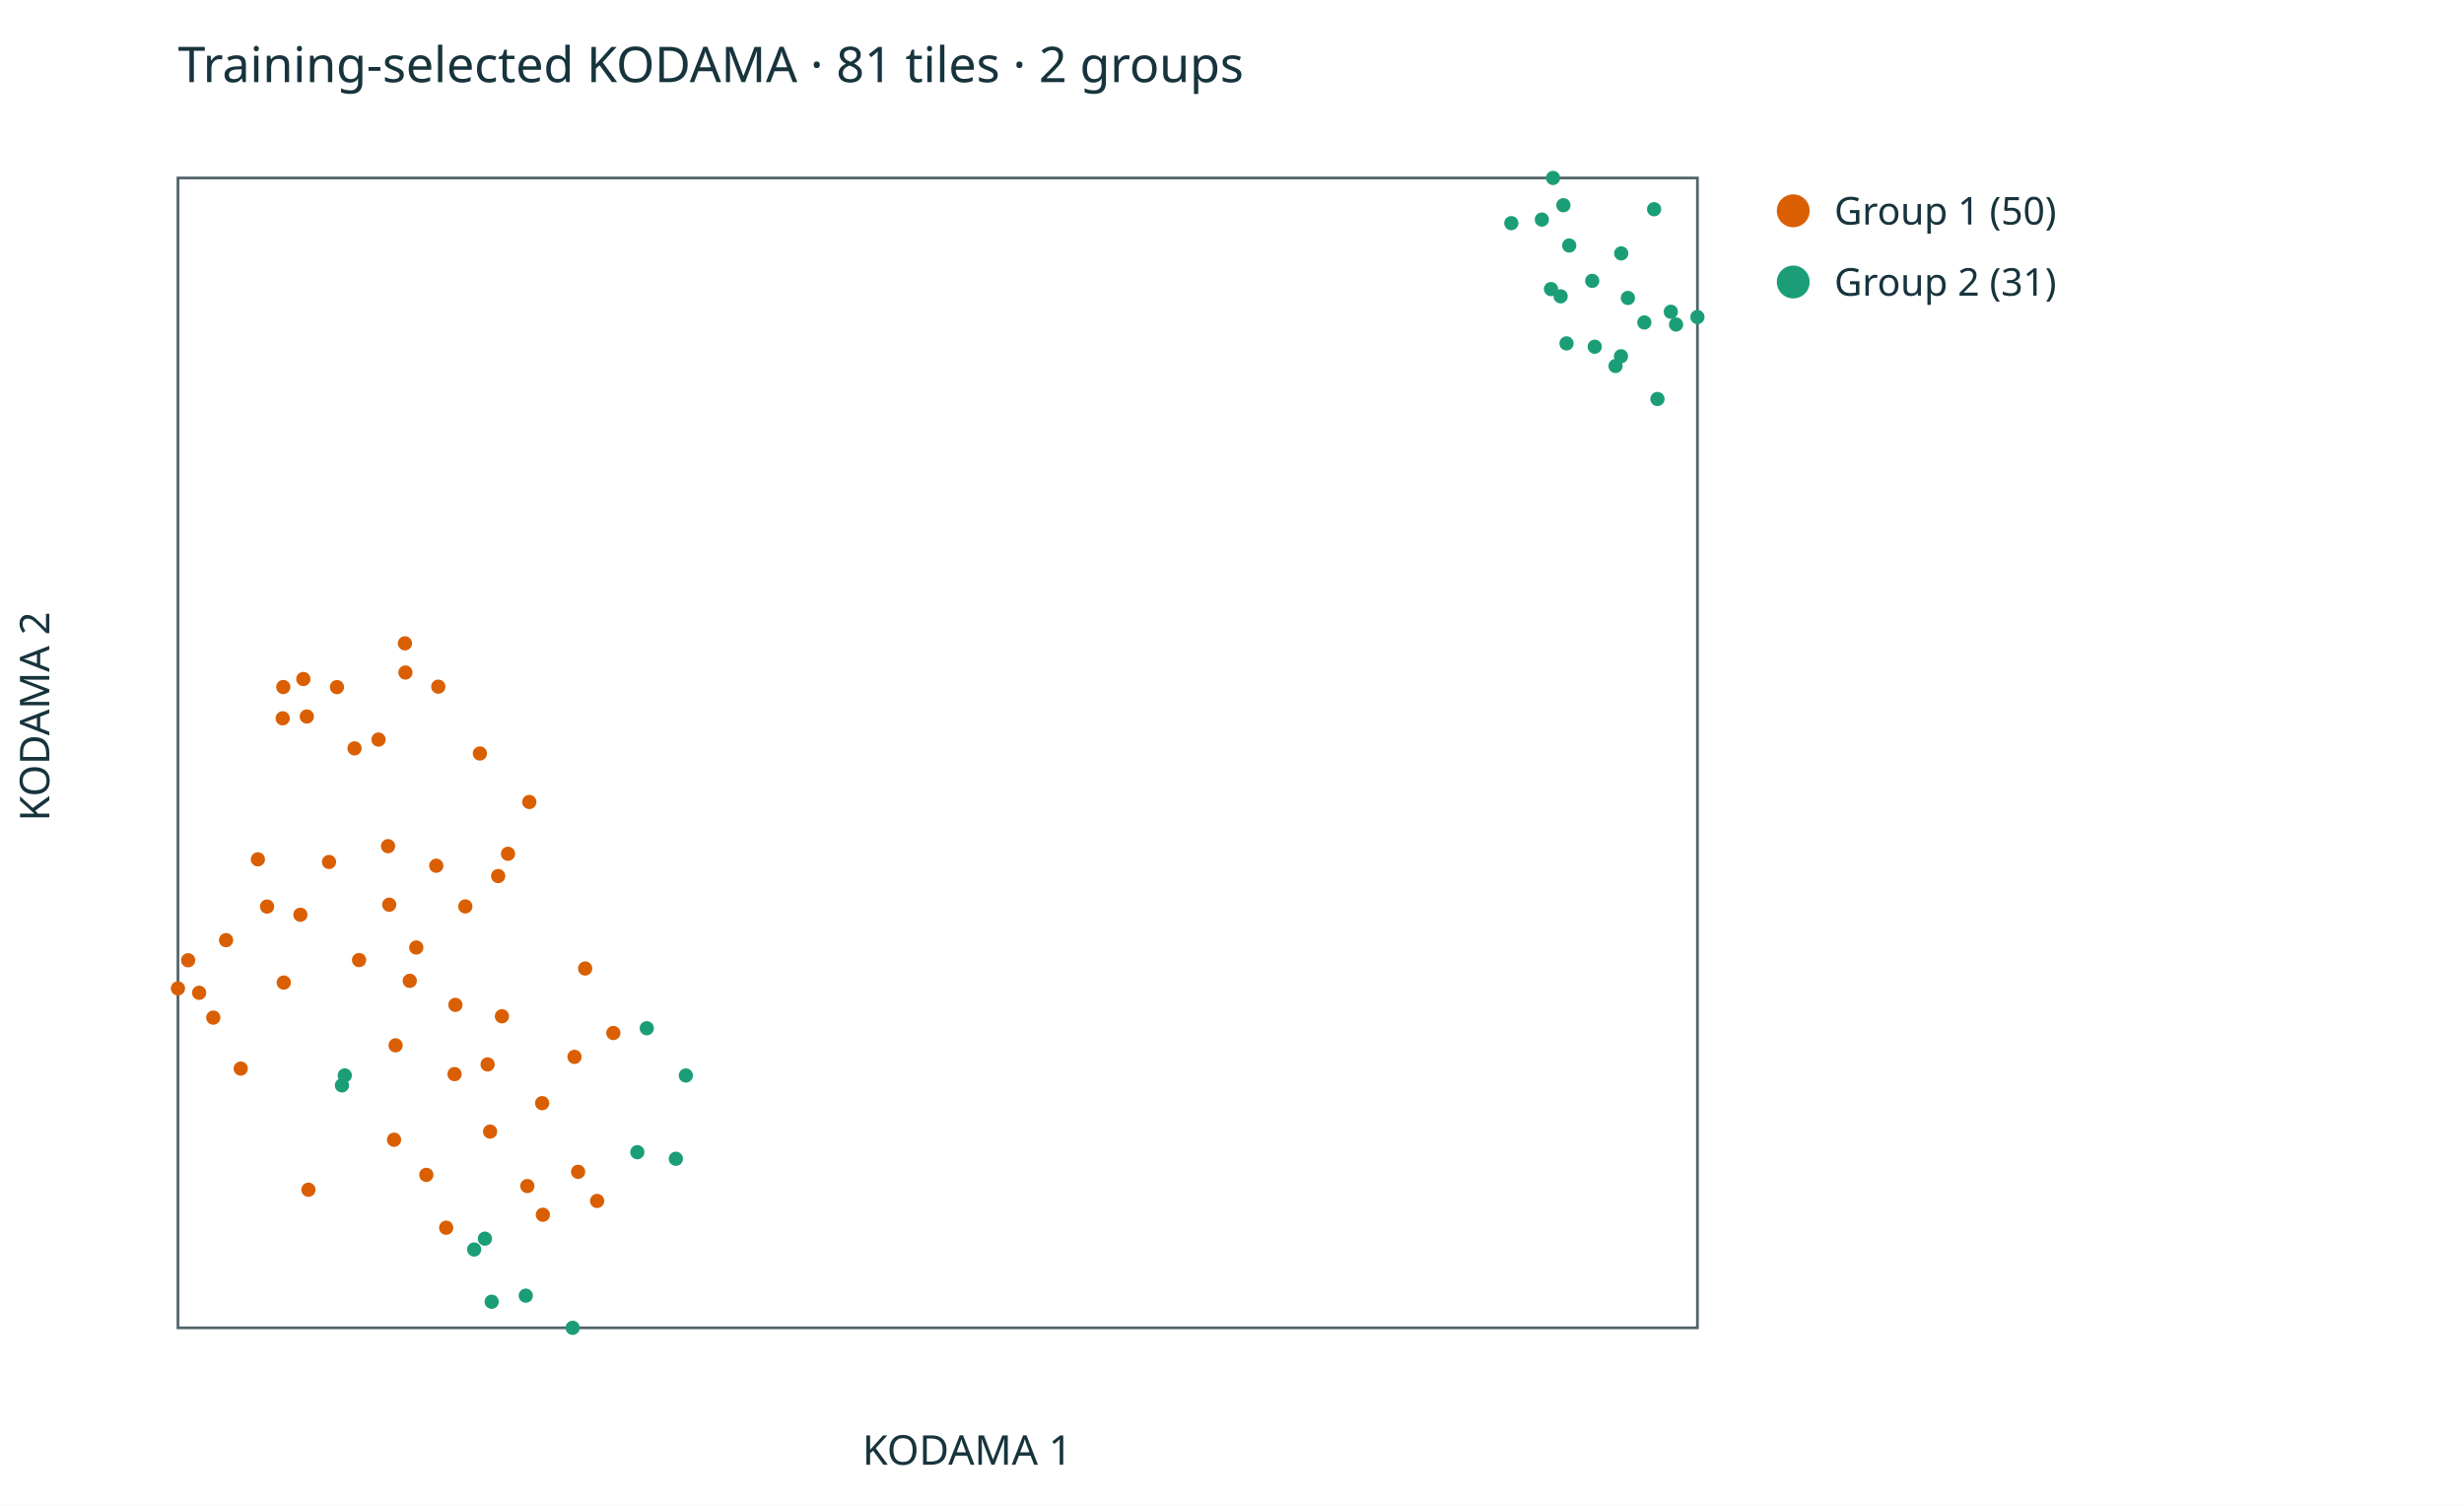
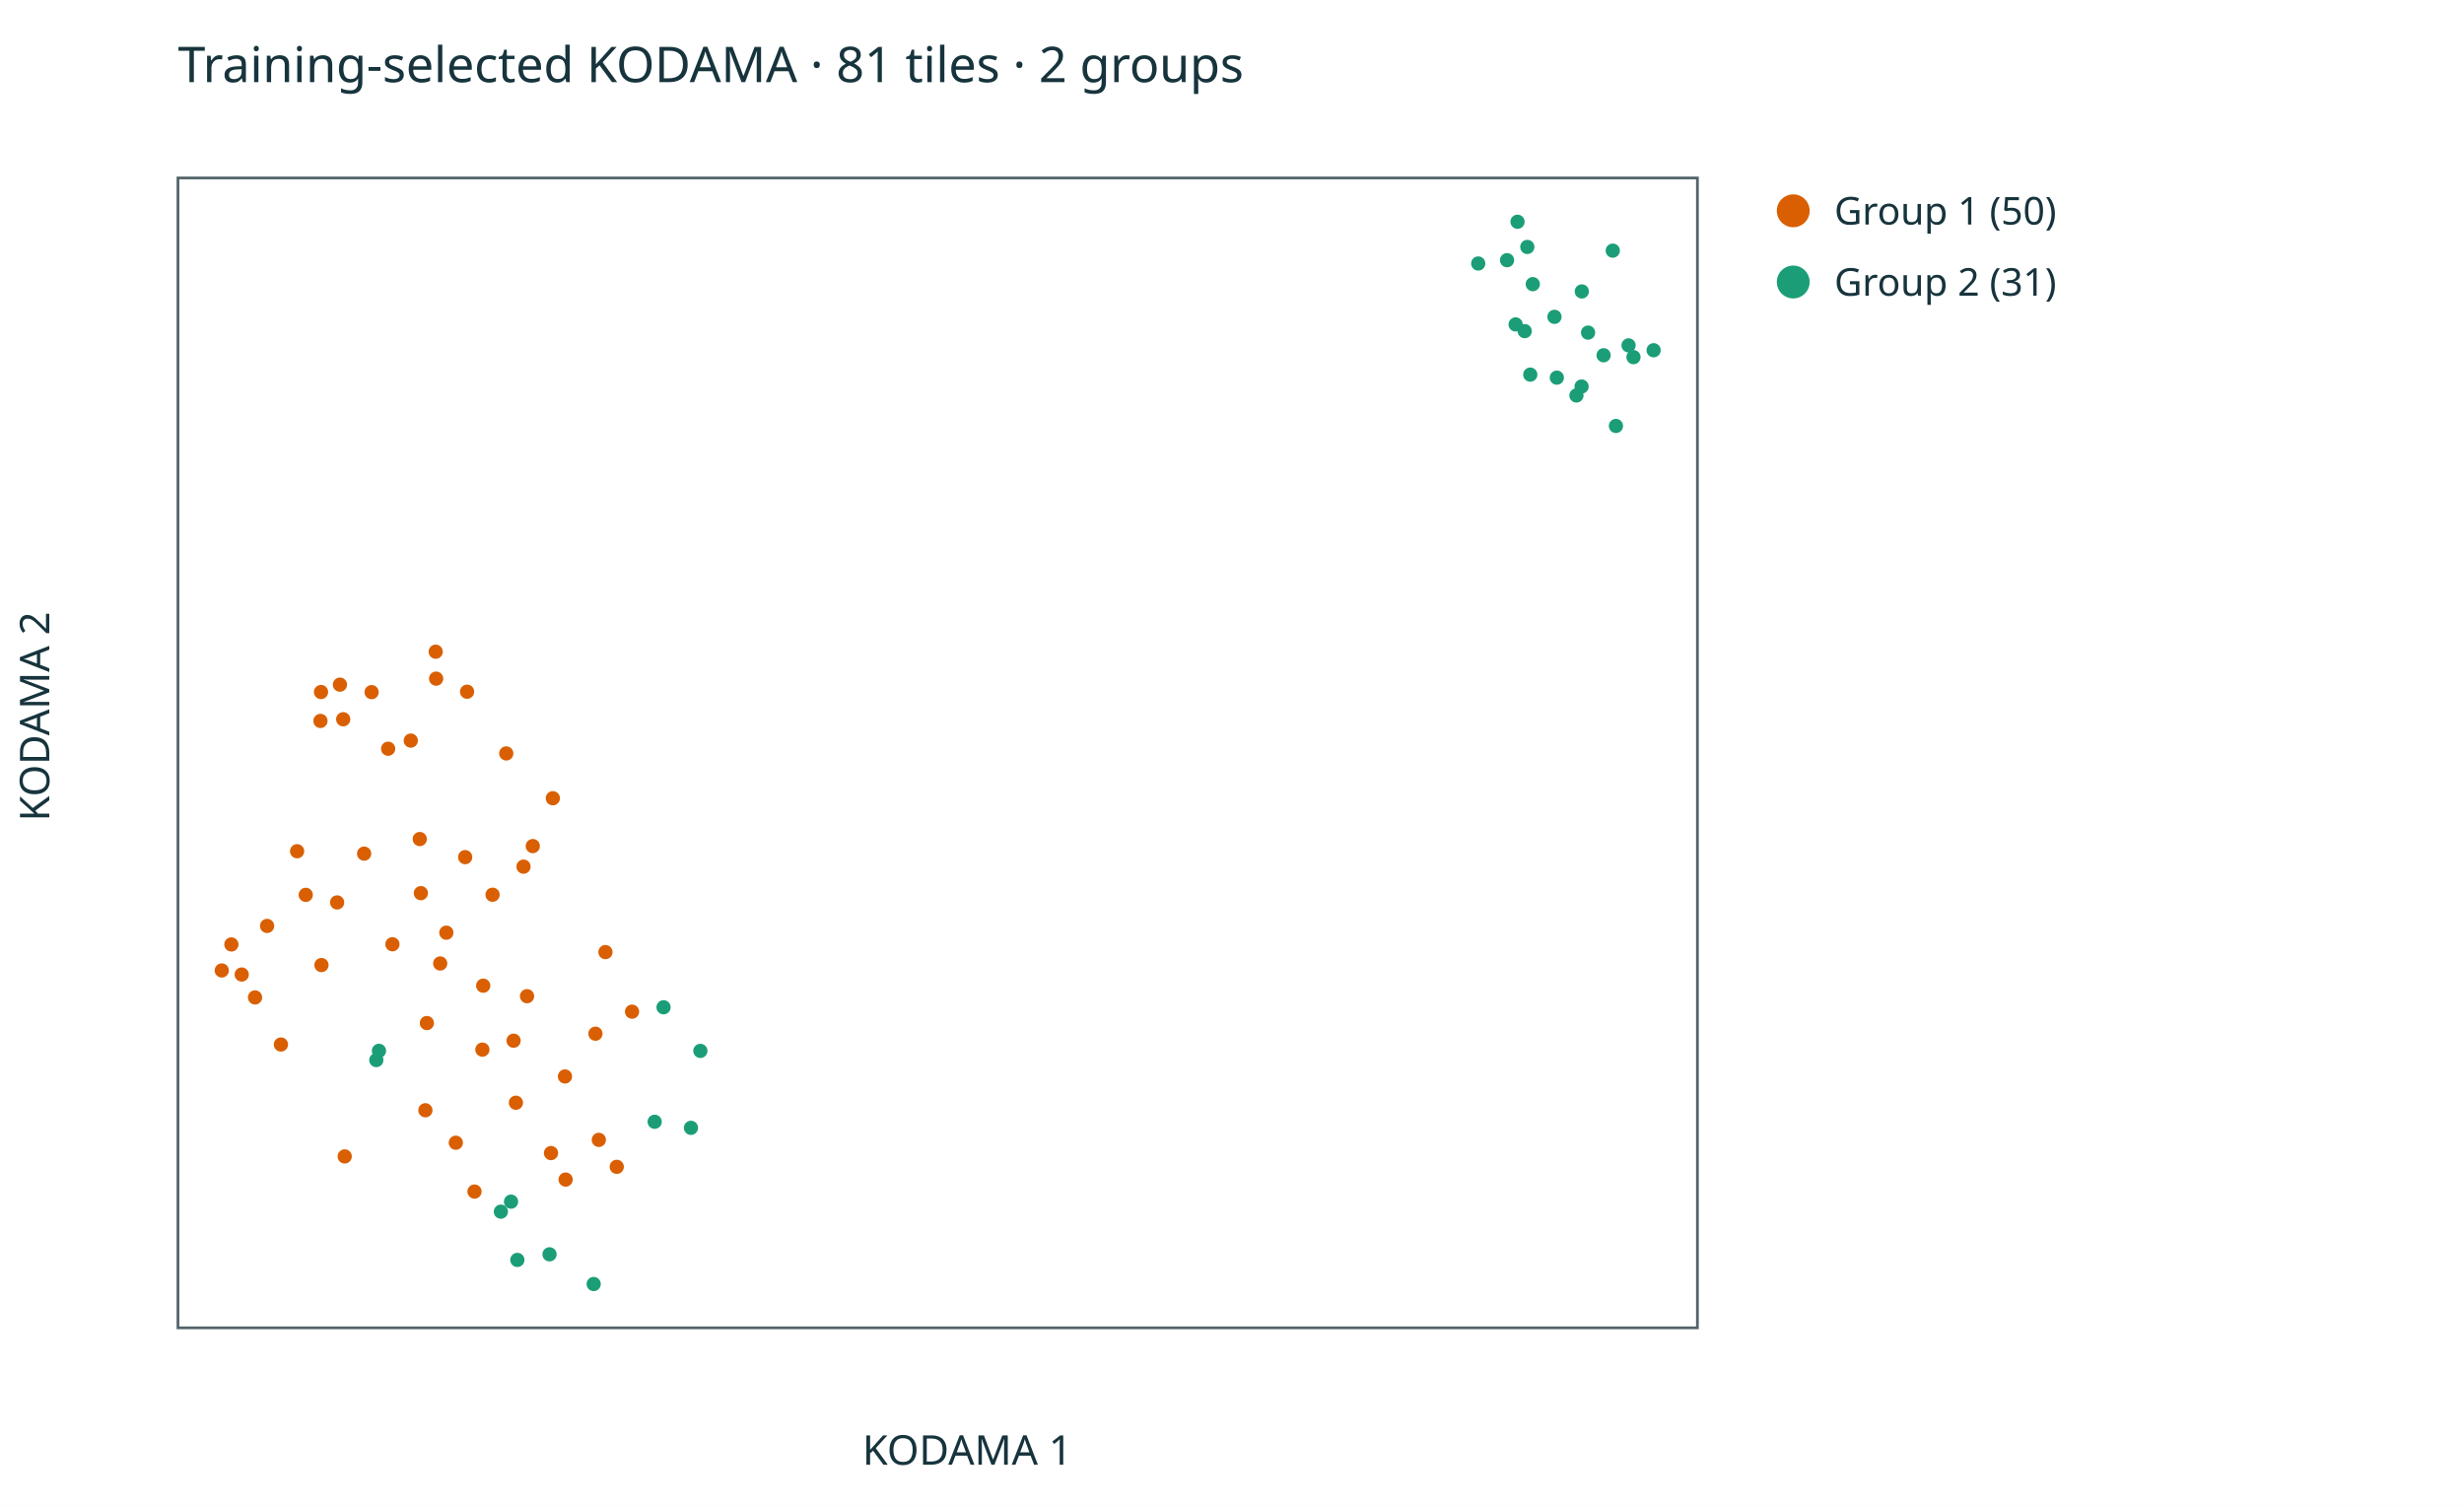
<svg xmlns="http://www.w3.org/2000/svg" width="900" height="550" viewBox="0 0 900 550">
  <rect width="900" height="550" fill="#fff" />
  <text x="65" y="30" font-family="sans-serif" font-size="18" fill="#17343d">Training-selected KODAMA · 81 tiles · 2 groups</text>
  <rect x="65" y="65" width="555" height="420" fill="#fff" stroke="#52646a" />
  <text x="315" y="535" font-family="sans-serif" font-size="15" fill="#17343d">KODAMA 1</text>
  <text x="18" y="300" transform="rotate(-90 18 300)" font-family="sans-serif" font-size="15" fill="#17343d">KODAMA 2</text>
-   <circle cx="138.26" cy="270.14" r="2.6" fill="#d95f02" />
-   <circle cx="129.50" cy="273.35" r="2.6" fill="#d95f02" />
-   <circle cx="179.01" cy="413.32" r="2.6" fill="#d95f02" />
-   <circle cx="65.00" cy="361.02" r="2.6" fill="#d95f02" />
-   <circle cx="183.33" cy="371.20" r="2.6" fill="#d95f02" />
-   <circle cx="198.28" cy="443.70" r="2.6" fill="#d95f02" />
-   <circle cx="103.65" cy="358.89" r="2.6" fill="#d95f02" />
-   <circle cx="97.56" cy="331.13" r="2.6" fill="#d95f02" />
-   <circle cx="68.72" cy="350.74" r="2.6" fill="#d95f02" />
-   <circle cx="77.90" cy="371.69" r="2.6" fill="#d95f02" />
-   <circle cx="141.74" cy="309.07" r="2.6" fill="#d95f02" />
-   <circle cx="109.72" cy="334.12" r="2.6" fill="#d95f02" />
-   <circle cx="131.15" cy="350.67" r="2.6" fill="#d95f02" />
-   <circle cx="181.96" cy="319.98" r="2.6" fill="#d95f02" />
-   <circle cx="185.56" cy="311.85" r="2.6" fill="#d95f02" />
-   <circle cx="87.93" cy="390.31" r="2.6" fill="#d95f02" />
-   <circle cx="72.74" cy="362.63" r="2.6" fill="#d95f02" />
-   <circle cx="142.17" cy="330.45" r="2.6" fill="#d95f02" />
-   <circle cx="120.18" cy="314.84" r="2.6" fill="#d95f02" />
-   <circle cx="159.35" cy="316.22" r="2.6" fill="#d95f02" />
-   <circle cx="193.33" cy="292.93" r="2.6" fill="#d95f02" />
-   <circle cx="175.28" cy="275.22" r="2.6" fill="#d95f02" />
-   <circle cx="94.20" cy="313.88" r="2.6" fill="#d95f02" />
-   <circle cx="82.57" cy="343.41" r="2.6" fill="#d95f02" />
-   <circle cx="112.66" cy="434.56" r="2.6" fill="#d95f02" />
-   <circle cx="192.62" cy="433.22" r="2.6" fill="#d95f02" />
-   <circle cx="162.97" cy="448.44" r="2.6" fill="#d95f02" />
-   <circle cx="155.72" cy="429.13" r="2.6" fill="#d95f02" />
-   <circle cx="178.11" cy="388.79" r="2.6" fill="#d95f02" />
-   <circle cx="166.34" cy="367.04" r="2.6" fill="#d95f02" />
-   <circle cx="149.67" cy="358.26" r="2.6" fill="#d95f02" />
-   <circle cx="169.96" cy="331.08" r="2.6" fill="#d95f02" />
-   <circle cx="213.73" cy="353.76" r="2.6" fill="#d95f02" />
-   <circle cx="144.50" cy="381.82" r="2.6" fill="#d95f02" />
-   <circle cx="143.93" cy="416.30" r="2.6" fill="#d95f02" />
-   <circle cx="198.03" cy="402.94" r="2.6" fill="#d95f02" />
-   <circle cx="166.03" cy="392.33" r="2.6" fill="#d95f02" />
-   <circle cx="209.84" cy="386.03" r="2.6" fill="#d95f02" />
-   <circle cx="160.09" cy="250.81" r="2.6" fill="#d95f02" />
-   <circle cx="147.92" cy="234.99" r="2.6" fill="#d95f02" />
-   <circle cx="152.05" cy="346.09" r="2.6" fill="#d95f02" />
-   <circle cx="224.03" cy="377.32" r="2.6" fill="#d95f02" />
-   <circle cx="148.09" cy="245.64" r="2.6" fill="#d95f02" />
-   <circle cx="110.80" cy="248.01" r="2.6" fill="#d95f02" />
-   <circle cx="103.26" cy="262.37" r="2.6" fill="#d95f02" />
-   <circle cx="211.16" cy="428.01" r="2.6" fill="#d95f02" />
-   <circle cx="218.11" cy="438.66" r="2.6" fill="#d95f02" />
-   <circle cx="112.07" cy="261.71" r="2.6" fill="#d95f02" />
-   <circle cx="123.08" cy="250.98" r="2.6" fill="#d95f02" />
-   <circle cx="103.47" cy="250.94" r="2.6" fill="#d95f02" />
+   <circle cx="150.04" cy="270.51" r="2.6" fill="#d95f02" />
+   <circle cx="141.78" cy="273.48" r="2.6" fill="#d95f02" />
+   <circle cx="188.44" cy="402.78" r="2.6" fill="#d95f02" />
+   <circle cx="81.00" cy="354.47" r="2.6" fill="#d95f02" />
+   <circle cx="192.51" cy="363.87" r="2.6" fill="#d95f02" />
+   <circle cx="206.60" cy="430.85" r="2.6" fill="#d95f02" />
+   <circle cx="117.42" cy="352.50" r="2.6" fill="#d95f02" />
+   <circle cx="111.68" cy="326.85" r="2.6" fill="#d95f02" />
+   <circle cx="84.51" cy="344.97" r="2.6" fill="#d95f02" />
+   <circle cx="93.16" cy="364.32" r="2.6" fill="#d95f02" />
+   <circle cx="153.32" cy="306.47" r="2.6" fill="#d95f02" />
+   <circle cx="123.14" cy="329.62" r="2.6" fill="#d95f02" />
+   <circle cx="143.34" cy="344.90" r="2.6" fill="#d95f02" />
+   <circle cx="191.22" cy="316.55" r="2.6" fill="#d95f02" />
+   <circle cx="194.61" cy="309.04" r="2.6" fill="#d95f02" />
+   <circle cx="102.61" cy="381.52" r="2.6" fill="#d95f02" />
+   <circle cx="88.29" cy="355.95" r="2.6" fill="#d95f02" />
+   <circle cx="153.72" cy="326.23" r="2.6" fill="#d95f02" />
+   <circle cx="133.00" cy="311.80" r="2.6" fill="#d95f02" />
+   <circle cx="169.91" cy="313.08" r="2.6" fill="#d95f02" />
+   <circle cx="201.93" cy="291.56" r="2.6" fill="#d95f02" />
+   <circle cx="184.92" cy="275.20" r="2.6" fill="#d95f02" />
+   <circle cx="108.52" cy="310.92" r="2.6" fill="#d95f02" />
+   <circle cx="97.56" cy="338.20" r="2.6" fill="#d95f02" />
+   <circle cx="125.91" cy="422.40" r="2.6" fill="#d95f02" />
+   <circle cx="201.26" cy="421.17" r="2.6" fill="#d95f02" />
+   <circle cx="173.32" cy="435.23" r="2.6" fill="#d95f02" />
+   <circle cx="166.49" cy="417.39" r="2.6" fill="#d95f02" />
+   <circle cx="187.59" cy="380.12" r="2.6" fill="#d95f02" />
+   <circle cx="176.50" cy="360.03" r="2.6" fill="#d95f02" />
+   <circle cx="160.79" cy="351.92" r="2.6" fill="#d95f02" />
+   <circle cx="179.91" cy="326.81" r="2.6" fill="#d95f02" />
+   <circle cx="221.15" cy="347.76" r="2.6" fill="#d95f02" />
+   <circle cx="155.92" cy="373.68" r="2.6" fill="#d95f02" />
+   <circle cx="155.38" cy="405.53" r="2.6" fill="#d95f02" />
+   <circle cx="206.36" cy="393.19" r="2.6" fill="#d95f02" />
+   <circle cx="176.20" cy="383.39" r="2.6" fill="#d95f02" />
+   <circle cx="217.49" cy="377.57" r="2.6" fill="#d95f02" />
+   <circle cx="170.61" cy="252.65" r="2.6" fill="#d95f02" />
+   <circle cx="159.14" cy="238.04" r="2.6" fill="#d95f02" />
+   <circle cx="163.03" cy="340.67" r="2.6" fill="#d95f02" />
+   <circle cx="230.86" cy="369.52" r="2.6" fill="#d95f02" />
+   <circle cx="159.30" cy="247.88" r="2.6" fill="#d95f02" />
+   <circle cx="124.16" cy="250.07" r="2.6" fill="#d95f02" />
+   <circle cx="117.05" cy="263.33" r="2.6" fill="#d95f02" />
+   <circle cx="218.73" cy="416.35" r="2.6" fill="#d95f02" />
+   <circle cx="225.28" cy="426.19" r="2.6" fill="#d95f02" />
+   <circle cx="125.36" cy="262.72" r="2.6" fill="#d95f02" />
+   <circle cx="135.73" cy="252.81" r="2.6" fill="#d95f02" />
+   <circle cx="117.25" cy="252.77" r="2.6" fill="#d95f02" />
  <circle cx="655" cy="77" r="6" fill="#d95f02" />
  <text x="670" y="82" font-family="sans-serif" font-size="14" fill="#17343d">Group 1 (50)</text>
-   <circle cx="594.60" cy="108.83" r="2.6" fill="#1b9e77" />
-   <circle cx="605.40" cy="145.74" r="2.6" fill="#1b9e77" />
-   <circle cx="173.19" cy="456.39" r="2.6" fill="#1b9e77" />
-   <circle cx="124.90" cy="396.45" r="2.6" fill="#1b9e77" />
-   <circle cx="125.93" cy="392.81" r="2.6" fill="#1b9e77" />
-   <circle cx="179.58" cy="475.47" r="2.6" fill="#1b9e77" />
-   <circle cx="590.09" cy="133.68" r="2.6" fill="#1b9e77" />
-   <circle cx="209.16" cy="485.00" r="2.6" fill="#1b9e77" />
-   <circle cx="610.29" cy="113.87" r="2.6" fill="#1b9e77" />
-   <circle cx="177.12" cy="452.43" r="2.6" fill="#1b9e77" />
-   <circle cx="192.05" cy="473.25" r="2.6" fill="#1b9e77" />
-   <circle cx="563.18" cy="80.20" r="2.6" fill="#1b9e77" />
-   <circle cx="570.04" cy="108.24" r="2.6" fill="#1b9e77" />
-   <circle cx="246.87" cy="423.25" r="2.6" fill="#1b9e77" />
-   <circle cx="620.00" cy="115.80" r="2.6" fill="#1b9e77" />
-   <circle cx="573.17" cy="89.67" r="2.6" fill="#1b9e77" />
-   <circle cx="592.17" cy="92.55" r="2.6" fill="#1b9e77" />
-   <circle cx="581.57" cy="102.59" r="2.6" fill="#1b9e77" />
-   <circle cx="600.61" cy="117.78" r="2.6" fill="#1b9e77" />
-   <circle cx="552.02" cy="81.51" r="2.6" fill="#1b9e77" />
-   <circle cx="604.17" cy="76.42" r="2.6" fill="#1b9e77" />
-   <circle cx="232.79" cy="420.85" r="2.6" fill="#1b9e77" />
-   <circle cx="571.05" cy="74.96" r="2.6" fill="#1b9e77" />
-   <circle cx="592.08" cy="130.14" r="2.6" fill="#1b9e77" />
-   <circle cx="566.52" cy="105.59" r="2.6" fill="#1b9e77" />
-   <circle cx="582.49" cy="126.64" r="2.6" fill="#1b9e77" />
-   <circle cx="572.19" cy="125.43" r="2.6" fill="#1b9e77" />
-   <circle cx="236.24" cy="375.57" r="2.6" fill="#1b9e77" />
-   <circle cx="567.25" cy="65.00" r="2.6" fill="#1b9e77" />
-   <circle cx="250.52" cy="392.83" r="2.6" fill="#1b9e77" />
-   <circle cx="612.20" cy="118.53" r="2.6" fill="#1b9e77" />
+   <circle cx="580.06" cy="121.49" r="2.6" fill="#1b9e77" />
+   <circle cx="590.24" cy="155.59" r="2.6" fill="#1b9e77" />
+   <circle cx="182.95" cy="442.57" r="2.6" fill="#1b9e77" />
+   <circle cx="137.45" cy="387.20" r="2.6" fill="#1b9e77" />
+   <circle cx="138.42" cy="383.83" r="2.6" fill="#1b9e77" />
+   <circle cx="188.97" cy="460.20" r="2.6" fill="#1b9e77" />
+   <circle cx="575.81" cy="144.45" r="2.6" fill="#1b9e77" />
+   <circle cx="216.85" cy="469.00" r="2.6" fill="#1b9e77" />
+   <circle cx="594.85" cy="126.15" r="2.6" fill="#1b9e77" />
+   <circle cx="186.66" cy="438.91" r="2.6" fill="#1b9e77" />
+   <circle cx="200.72" cy="458.15" r="2.6" fill="#1b9e77" />
+   <circle cx="550.46" cy="95.04" r="2.6" fill="#1b9e77" />
+   <circle cx="556.92" cy="120.95" r="2.6" fill="#1b9e77" />
+   <circle cx="252.38" cy="411.95" r="2.6" fill="#1b9e77" />
+   <circle cx="604.00" cy="127.93" r="2.6" fill="#1b9e77" />
+   <circle cx="559.87" cy="103.79" r="2.6" fill="#1b9e77" />
+   <circle cx="577.77" cy="106.45" r="2.6" fill="#1b9e77" />
+   <circle cx="567.79" cy="115.73" r="2.6" fill="#1b9e77" />
+   <circle cx="585.73" cy="129.76" r="2.6" fill="#1b9e77" />
+   <circle cx="539.94" cy="96.25" r="2.6" fill="#1b9e77" />
+   <circle cx="589.08" cy="91.55" r="2.6" fill="#1b9e77" />
+   <circle cx="239.12" cy="409.74" r="2.6" fill="#1b9e77" />
+   <circle cx="557.87" cy="90.20" r="2.6" fill="#1b9e77" />
+   <circle cx="577.69" cy="141.18" r="2.6" fill="#1b9e77" />
+   <circle cx="553.60" cy="118.50" r="2.6" fill="#1b9e77" />
+   <circle cx="568.65" cy="137.94" r="2.6" fill="#1b9e77" />
+   <circle cx="558.95" cy="136.83" r="2.6" fill="#1b9e77" />
+   <circle cx="242.37" cy="367.91" r="2.6" fill="#1b9e77" />
+   <circle cx="554.29" cy="81.00" r="2.6" fill="#1b9e77" />
+   <circle cx="255.82" cy="383.85" r="2.6" fill="#1b9e77" />
+   <circle cx="596.65" cy="130.45" r="2.6" fill="#1b9e77" />
  <circle cx="655" cy="103" r="6" fill="#1b9e77" />
  <text x="670" y="108" font-family="sans-serif" font-size="14" fill="#17343d">Group 2 (31)</text>
</svg>
